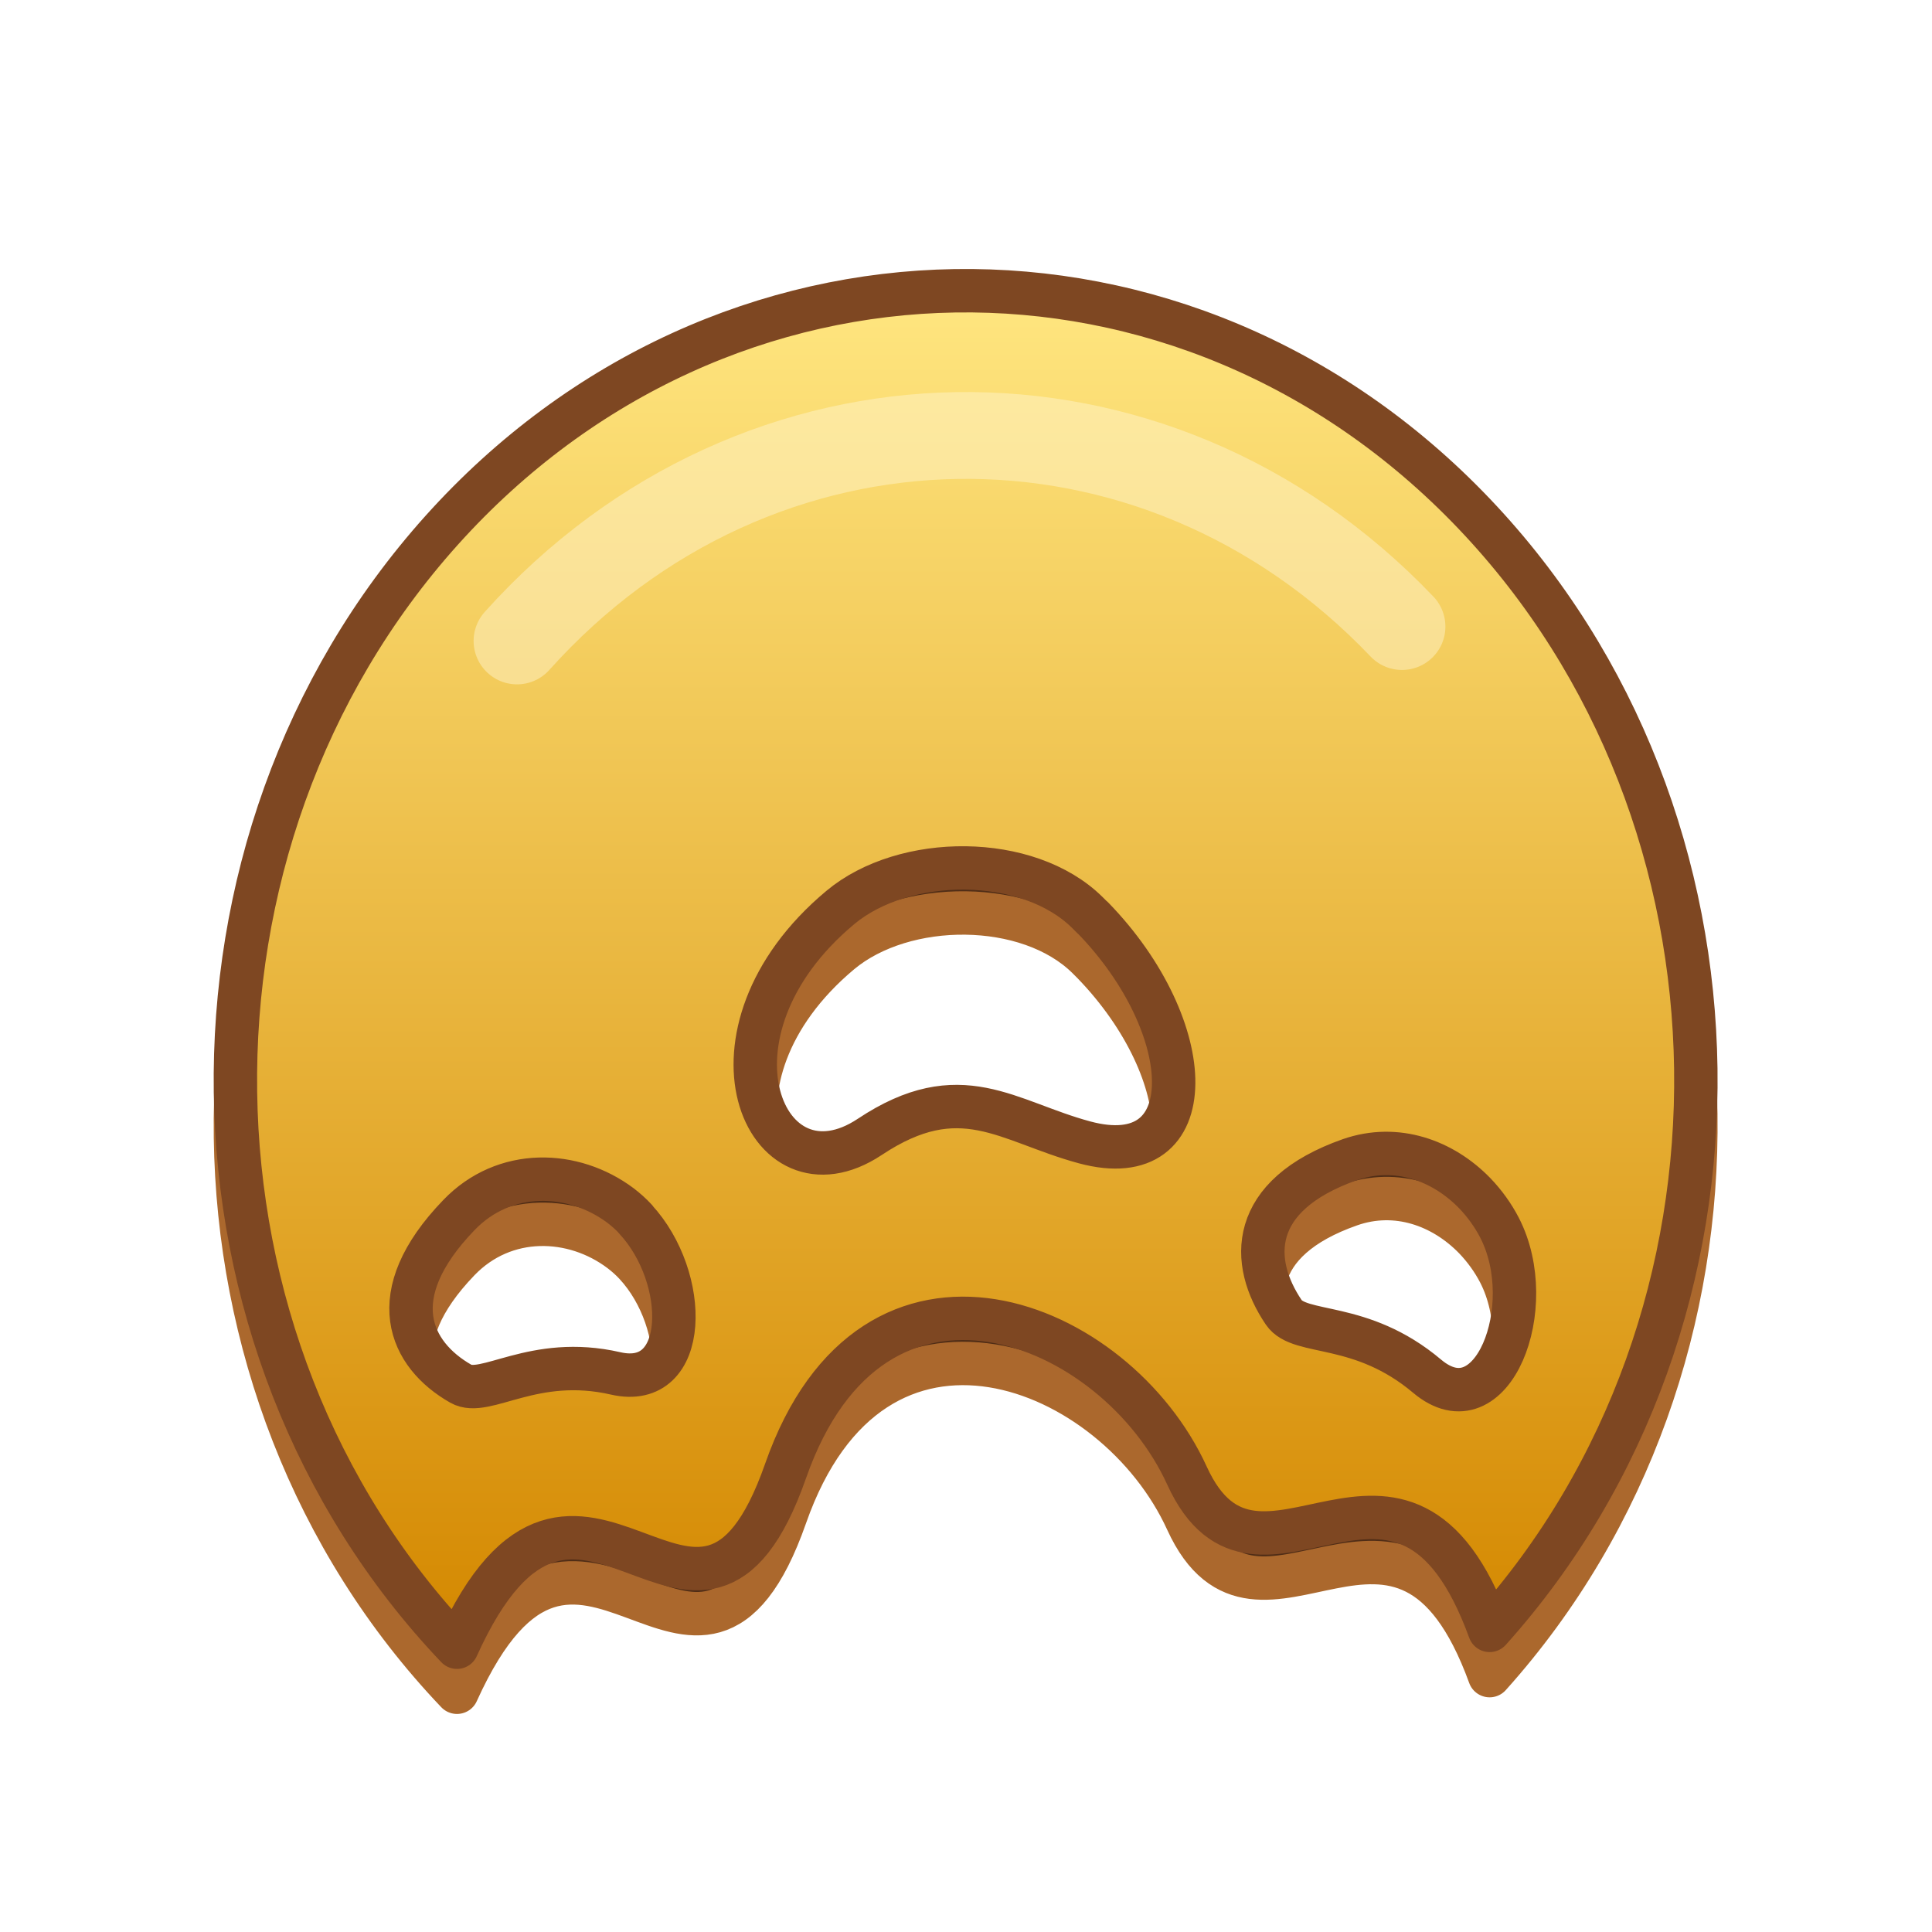
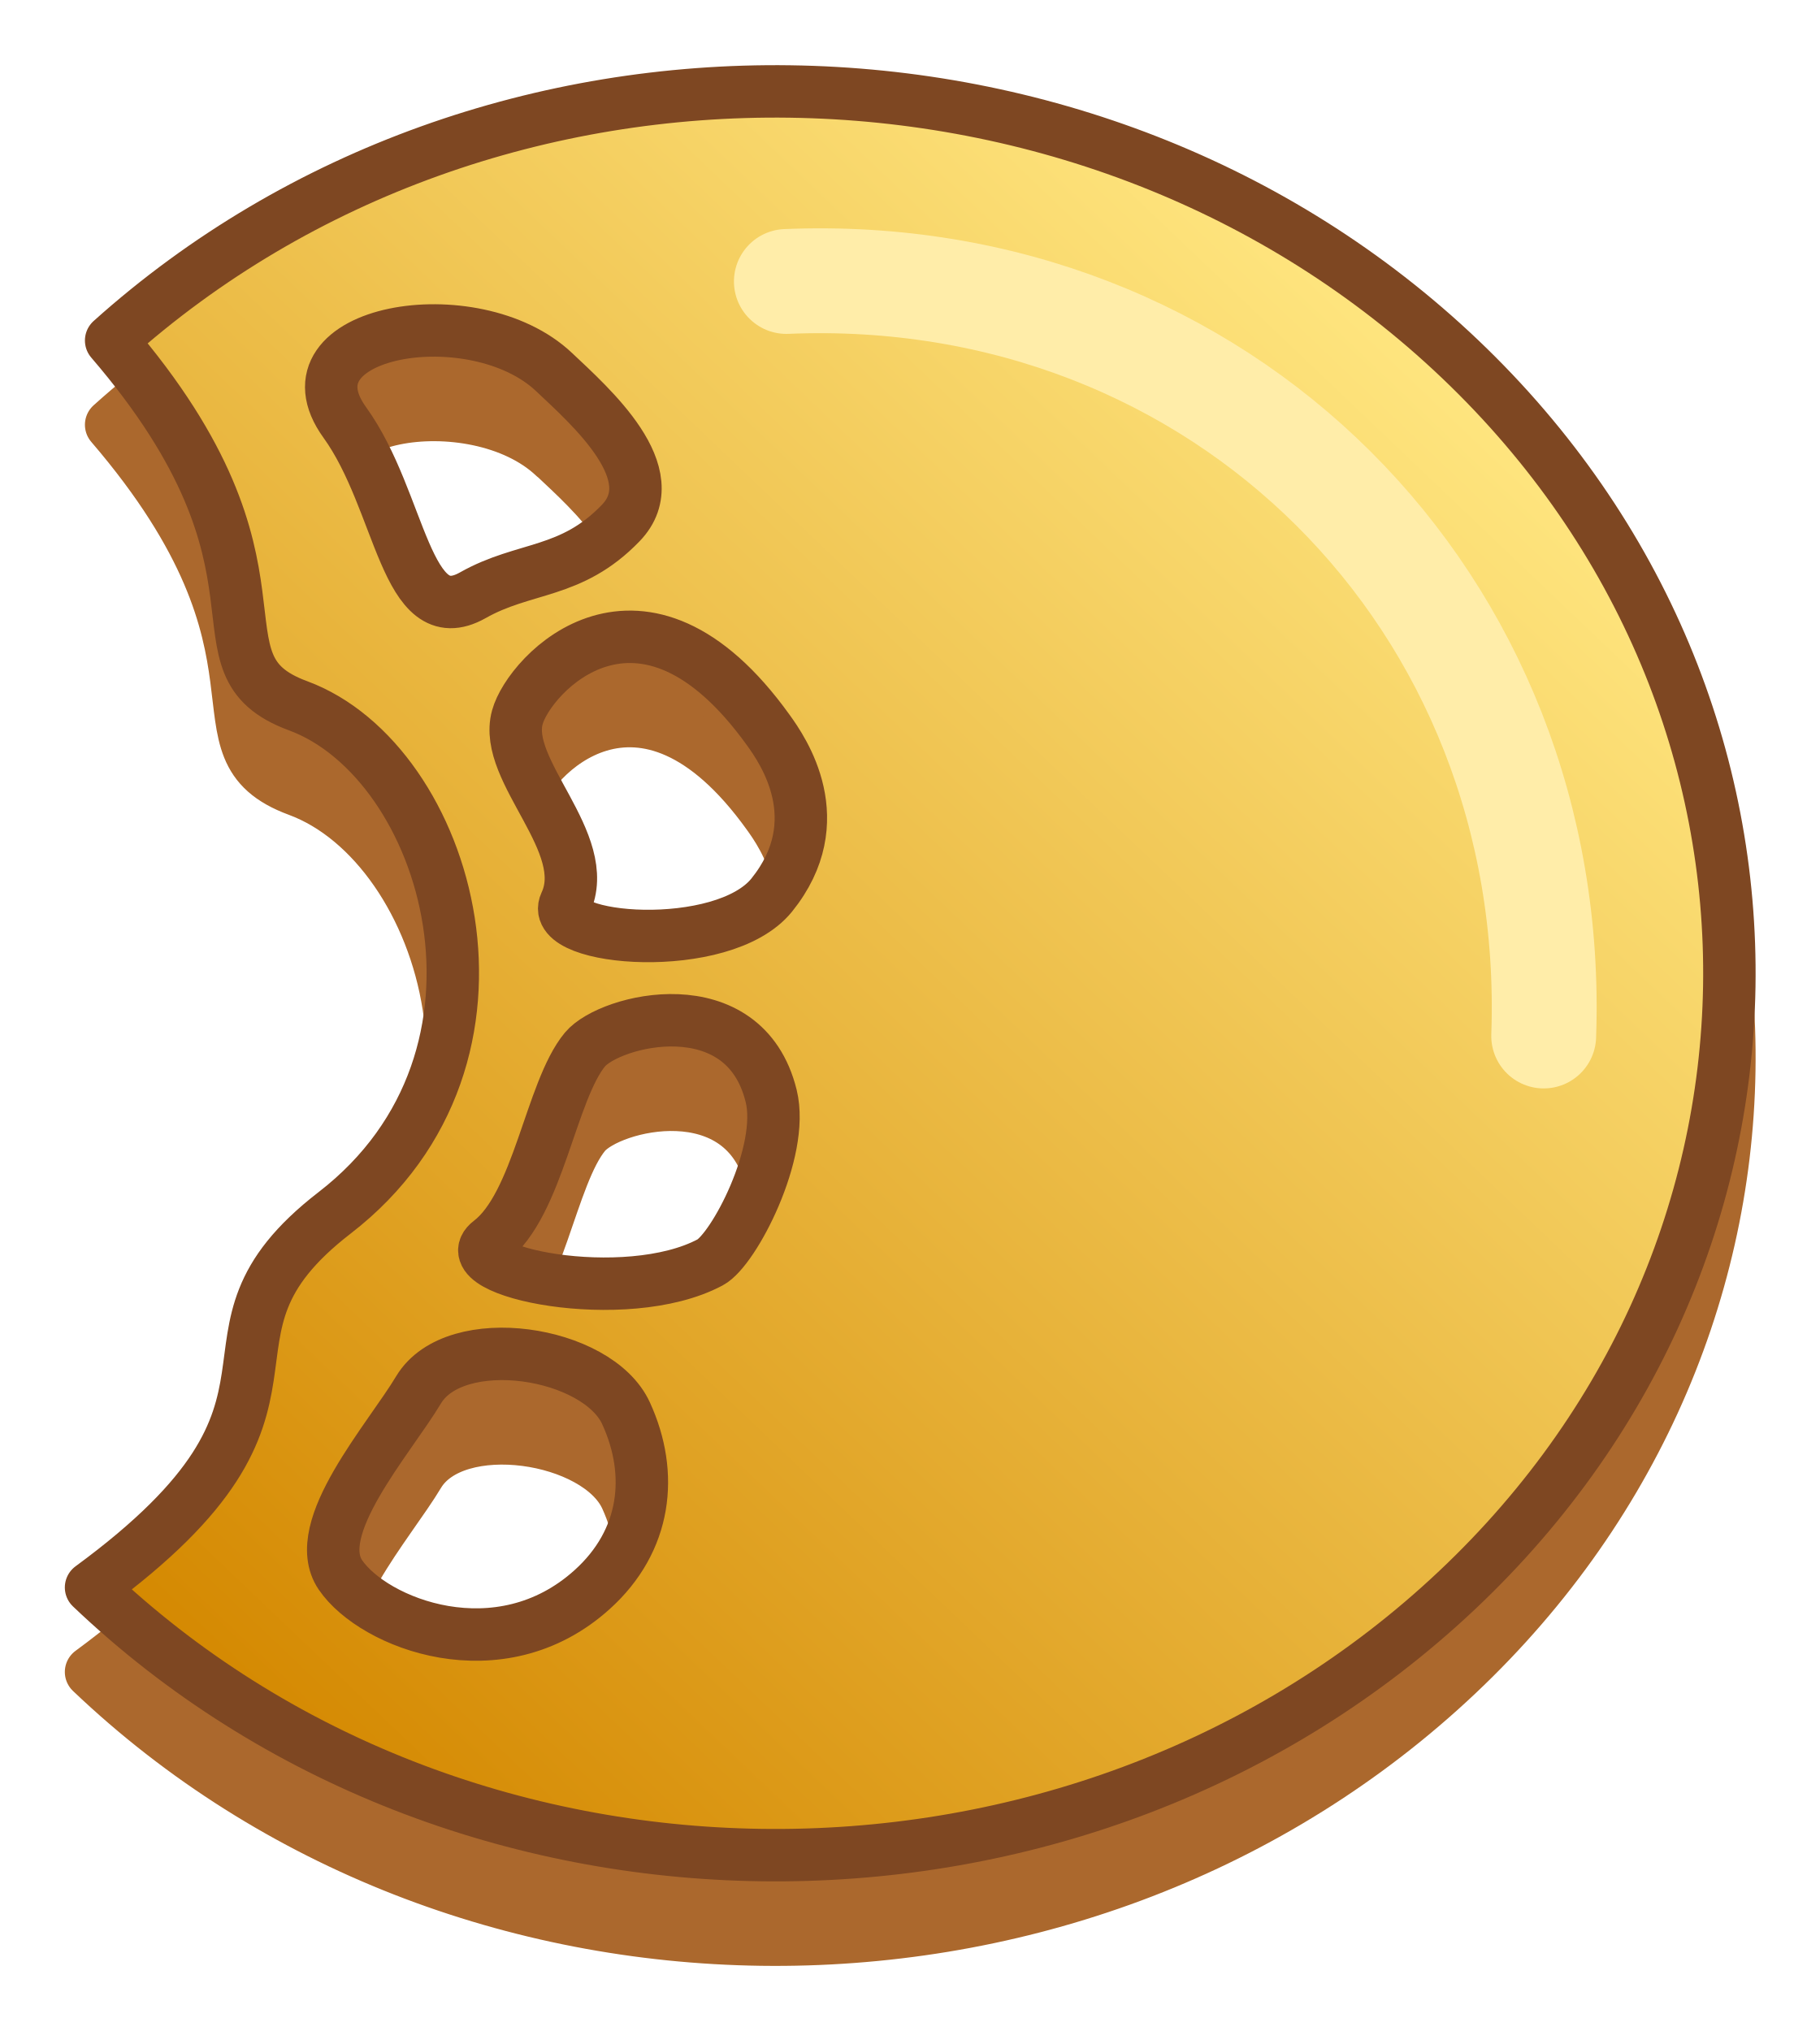
- <svg xmlns="http://www.w3.org/2000/svg" xmlns:xlink="http://www.w3.org/1999/xlink" width="36" height="36" viewBox="0 0 9.525 9.525" version="1.1" id="svg5">
+ <svg xmlns="http://www.w3.org/2000/svg" xmlns:xlink="http://www.w3.org/1999/xlink" width="28.073" height="31.333" viewBox="0 0 7.428 8.29" version="1.1" id="svg5">
  <defs id="defs2">
    <linearGradient id="linearGradient7239">
      <stop style="stop-color:#ffe680;stop-opacity:1" offset="0" id="stop7235" />
      <stop style="stop-color:#d48800;stop-opacity:1" offset="1" id="stop7237" />
    </linearGradient>
-     <linearGradient xlink:href="#linearGradient7239" id="linearGradient7241" x1="11.906" y1="2.646" x2="11.906" y2="18.521" gradientUnits="userSpaceOnUse" gradientTransform="matrix(0.3887725,0,0,0.4204267,0.1319248,0.3210791)" />
+     <linearGradient xlink:href="#linearGradient7239" id="linearGradient7241" x1="18.356" y1="5.261" x2="5.457" y2="18.551" gradientUnits="userSpaceOnUse" gradientTransform="matrix(0.3887725,0,0,-0.4204267,0.6211826,9.531471)" />
  </defs>
-   <g id="layer1">
-     <path id="path8817" style="fill:#502d16;fill-opacity:1;fill-rule:evenodd;stroke:#ab682d;stroke-width:0.214;stroke-linecap:round;stroke-linejoin:round;stroke-miterlimit:4;stroke-dasharray:none;stroke-opacity:1" d="M 7.268,2.755 C 5.841,1.258 3.562,1.295 2.177,2.838 0.792,4.381 0.827,6.846 2.253,8.343 2.851,7.021 3.441,8.707 3.873,7.474 4.305,6.241 5.5,6.725 5.852,7.498 6.205,8.27 6.914,7.079 7.344,8.261 8.729,6.718 8.695,4.253 7.268,2.755 Z m 0.003,3.35 c 0.048,0.05 0.09,0.108 0.122,0.17 C 7.593,6.665 7.356,7.277 7.036,7.007 6.709,6.732 6.409,6.811 6.329,6.693 6.161,6.445 6.153,6.116 6.656,5.94 6.884,5.86 7.113,5.942 7.271,6.105 Z M 5.387,4.746 C 5.916,5.291 5.936,6.014 5.347,5.854 4.965,5.751 4.736,5.529 4.288,5.828 3.769,6.173 3.4,5.317 4.143,4.696 4.458,4.433 5.068,4.431 5.362,4.721 c 0.009,0.009 0.017,0.017 0.026,0.026 z M 3.133,6.233 C 3.4,6.521 3.4,7.077 3.035,6.993 2.63,6.9 2.392,7.113 2.272,7.045 2.021,6.901 1.88,6.61 2.262,6.213 2.487,5.979 2.827,5.991 3.06,6.167 c 0.026,0.02 0.051,0.042 0.074,0.067 z" />
-     <path id="path36" style="fill:url(#linearGradient7241);fill-opacity:1;fill-rule:evenodd;stroke:#7e4722;stroke-width:0.214;stroke-linecap:round;stroke-linejoin:round;stroke-miterlimit:4;stroke-dasharray:none;stroke-opacity:1" d="M 7.268,2.533 C 5.841,1.035 3.562,1.072 2.177,2.615 0.792,4.158 0.827,6.623 2.253,8.121 2.851,6.798 3.441,8.485 3.873,7.252 4.305,6.018 5.5,6.503 5.852,7.275 6.205,8.048 6.914,6.857 7.344,8.038 8.729,6.495 8.695,4.031 7.268,2.533 Z m 0.003,3.35 c 0.048,0.05 0.09,0.108 0.122,0.17 C 7.593,6.442 7.356,7.054 7.036,6.785 6.709,6.509 6.409,6.588 6.329,6.47 6.161,6.222 6.153,5.894 6.656,5.717 6.884,5.638 7.113,5.72 7.271,5.883 Z M 5.387,4.524 C 5.916,5.068 5.936,5.791 5.347,5.632 4.965,5.529 4.736,5.307 4.288,5.605 3.769,5.95 3.4,5.094 4.143,4.474 c 0.315,-0.263 0.925,-0.265 1.218,0.025 0.009,0.009 0.017,0.017 0.026,0.026 z M 3.133,6.011 C 3.4,6.298 3.4,6.855 3.035,6.771 2.63,6.678 2.392,6.891 2.272,6.822 2.021,6.679 1.88,6.387 2.262,5.991 2.487,5.756 2.827,5.769 3.06,5.944 c 0.026,0.02 0.051,0.042 0.074,0.067 z" />
-     <path id="path6007" style="fill:none;stroke:#fff6d0;stroke-width:0.428;stroke-linecap:round;stroke-linejoin:round;stroke-miterlimit:4;stroke-dasharray:none;stroke-opacity:0.473" d="M 2.549,3.16 C 3.735,1.837 5.689,1.806 6.912,3.089" />
+   <g id="layer1" transform="translate(-1.212219,-0.5794954)">
+     <g id="g20055" transform="rotate(-90,4.826995,4.975167)">
+       <path id="path19898" style="fill:#ab682d;fill-opacity:1;fill-rule:evenodd;stroke:#ab682d;stroke-width:0.214;stroke-linecap:round;stroke-linejoin:round;stroke-miterlimit:4;stroke-dasharray:none;stroke-opacity:1" d="M 7.412,7.32 C 5.986,8.817 3.706,8.78 2.322,7.237 0.937,5.694 0.971,3.229 2.398,1.732 3.167,2.78 3.411,2.058 3.927,2.726 c 0.638,0.826 1.843,0.465 2.07,-0.149 0.172,-0.467 0.546,0.049 1.492,-0.763 1.385,1.543 1.351,4.008 -0.076,5.505 z m -0.053,-3.698 c 0.309,-0.326 0.171,-1.127 -0.206,-0.854 -0.322,0.233 -0.86,0.247 -0.705,0.522 0.12,0.212 0.084,0.401 0.295,0.605 0.199,0.192 0.477,-0.125 0.616,-0.272 z M 3.205,3.069 C 3.004,2.949 2.638,2.621 2.449,2.75 2.251,2.885 2.048,3.399 2.389,3.777 2.589,3.999 2.861,4.029 3.109,3.916 3.364,3.8 3.452,3.218 3.205,3.069 Z m 2.746,0.402 c -0.22,-0.061 -0.513,0.313 -0.76,0.197 -0.153,-0.072 -0.212,0.643 0.034,0.841 0.304,0.245 0.591,0.046 0.674,-0.014 0.721,-0.518 0.228,-0.976 0.052,-1.024 z M 3.81,3.36 C 3.689,3.201 3.54,3.912 3.725,4.259 3.776,4.355 4.176,4.564 4.404,4.508 4.852,4.398 4.716,3.85 4.594,3.748 4.425,3.608 3.961,3.558 3.81,3.36 Z" />
+       <path id="path36" style="fill:url(#linearGradient7241);fill-opacity:1;fill-rule:evenodd;stroke:#7e4722;stroke-width:0.214;stroke-linecap:round;stroke-linejoin:round;stroke-miterlimit:4;stroke-dasharray:none;stroke-opacity:1" d="M 7.757,7.32 C 6.331,8.817 4.051,8.78 2.667,7.237 1.282,5.694 1.316,3.229 2.743,1.732 3.512,2.78 3.756,2.058 4.272,2.726 4.91,3.553 6.115,3.192 6.342,2.577 6.514,2.11 6.888,2.626 7.833,1.814 9.218,3.357 9.184,5.822 7.757,7.32 Z M 7.704,3.622 C 8.013,3.296 7.875,2.495 7.498,2.768 7.176,3 6.638,3.015 6.793,3.29 6.913,3.502 6.877,3.691 7.088,3.894 7.287,4.086 7.565,3.769 7.704,3.622 Z M 3.55,3.069 C 3.349,2.949 2.983,2.621 2.794,2.75 2.596,2.885 2.393,3.399 2.734,3.777 2.934,3.999 3.206,4.029 3.453,3.916 3.709,3.8 3.797,3.218 3.55,3.069 Z M 6.295,3.472 C 6.075,3.411 5.782,3.784 5.535,3.668 5.382,3.597 5.323,4.311 5.569,4.51 5.873,4.755 6.16,4.556 6.243,4.496 6.964,3.978 6.471,3.52 6.295,3.472 Z M 4.155,3.36 C 4.034,3.201 3.885,3.912 4.07,4.259 4.121,4.355 4.521,4.564 4.749,4.508 5.197,4.398 5.061,3.85 4.939,3.748 4.77,3.608 4.306,3.558 4.155,3.36 Z" />
+       <path id="path6007" style="fill:none;stroke:#ffeda9;stroke-width:0.428;stroke-linecap:round;stroke-linejoin:round;stroke-miterlimit:4;stroke-dasharray:none;stroke-opacity:1" d="M 4.994,7.661 C 6.77,7.725 8.149,6.341 8.074,4.57" />
+     </g>
  </g>
</svg>
